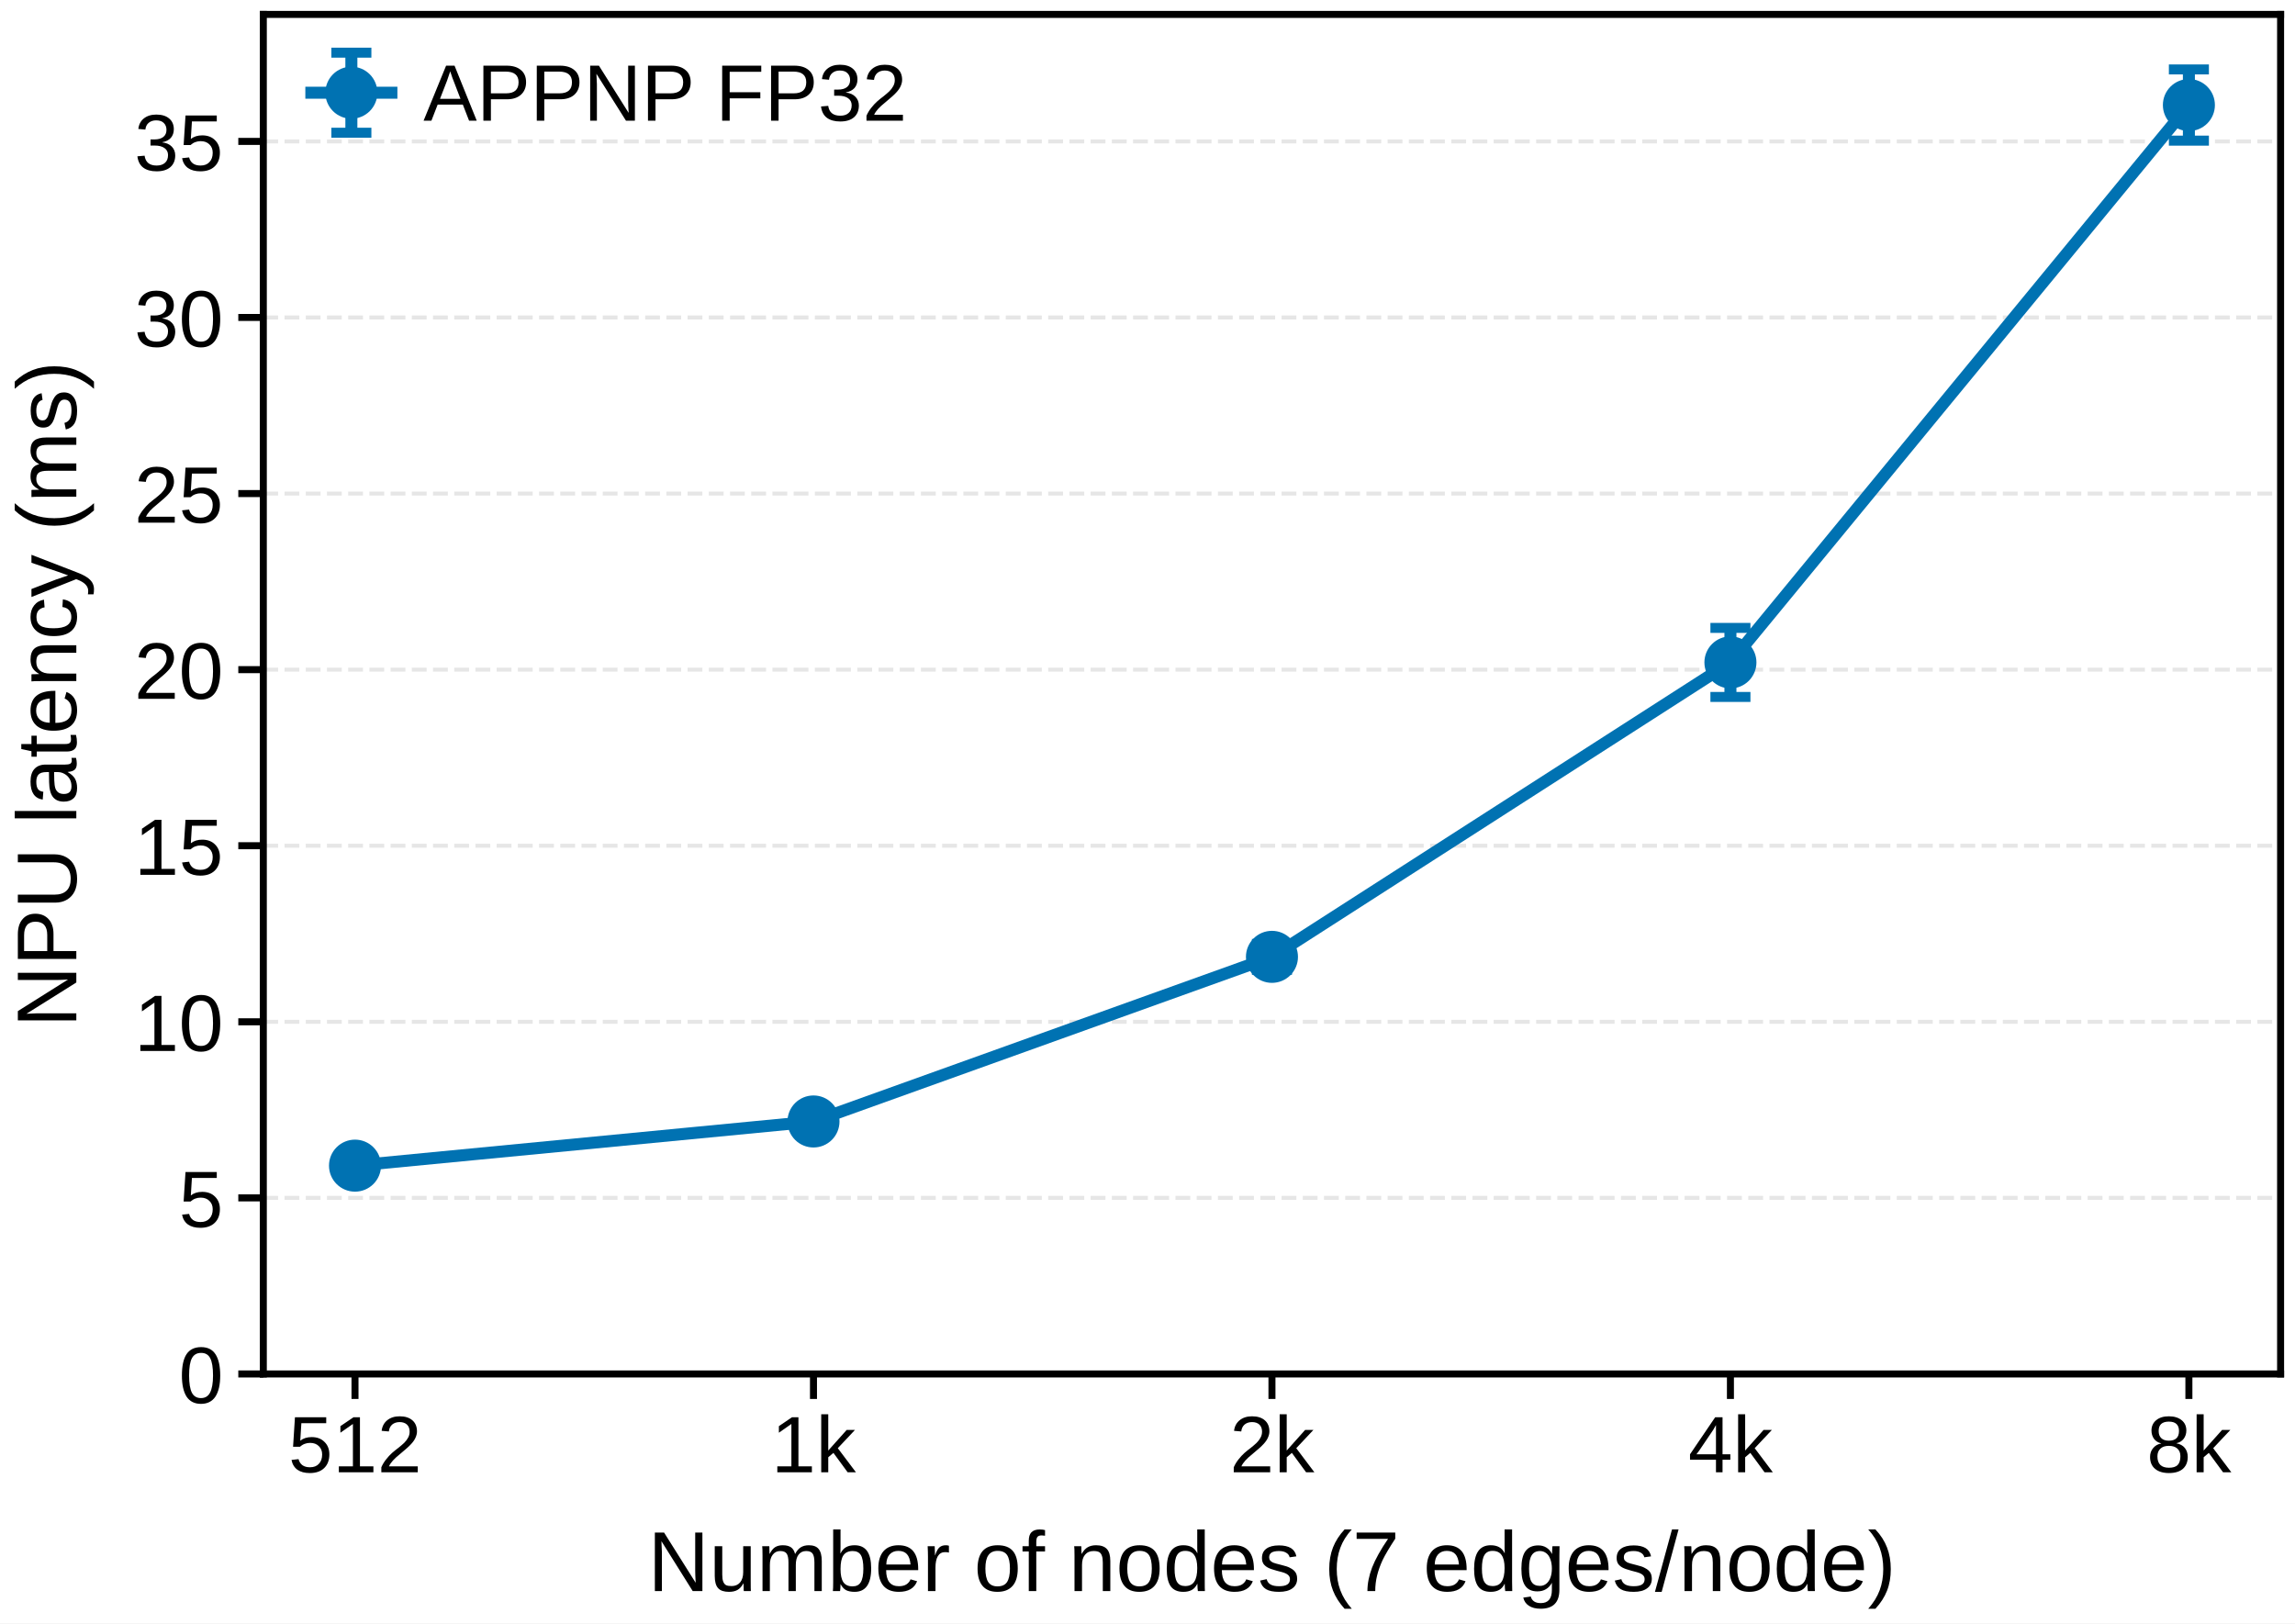
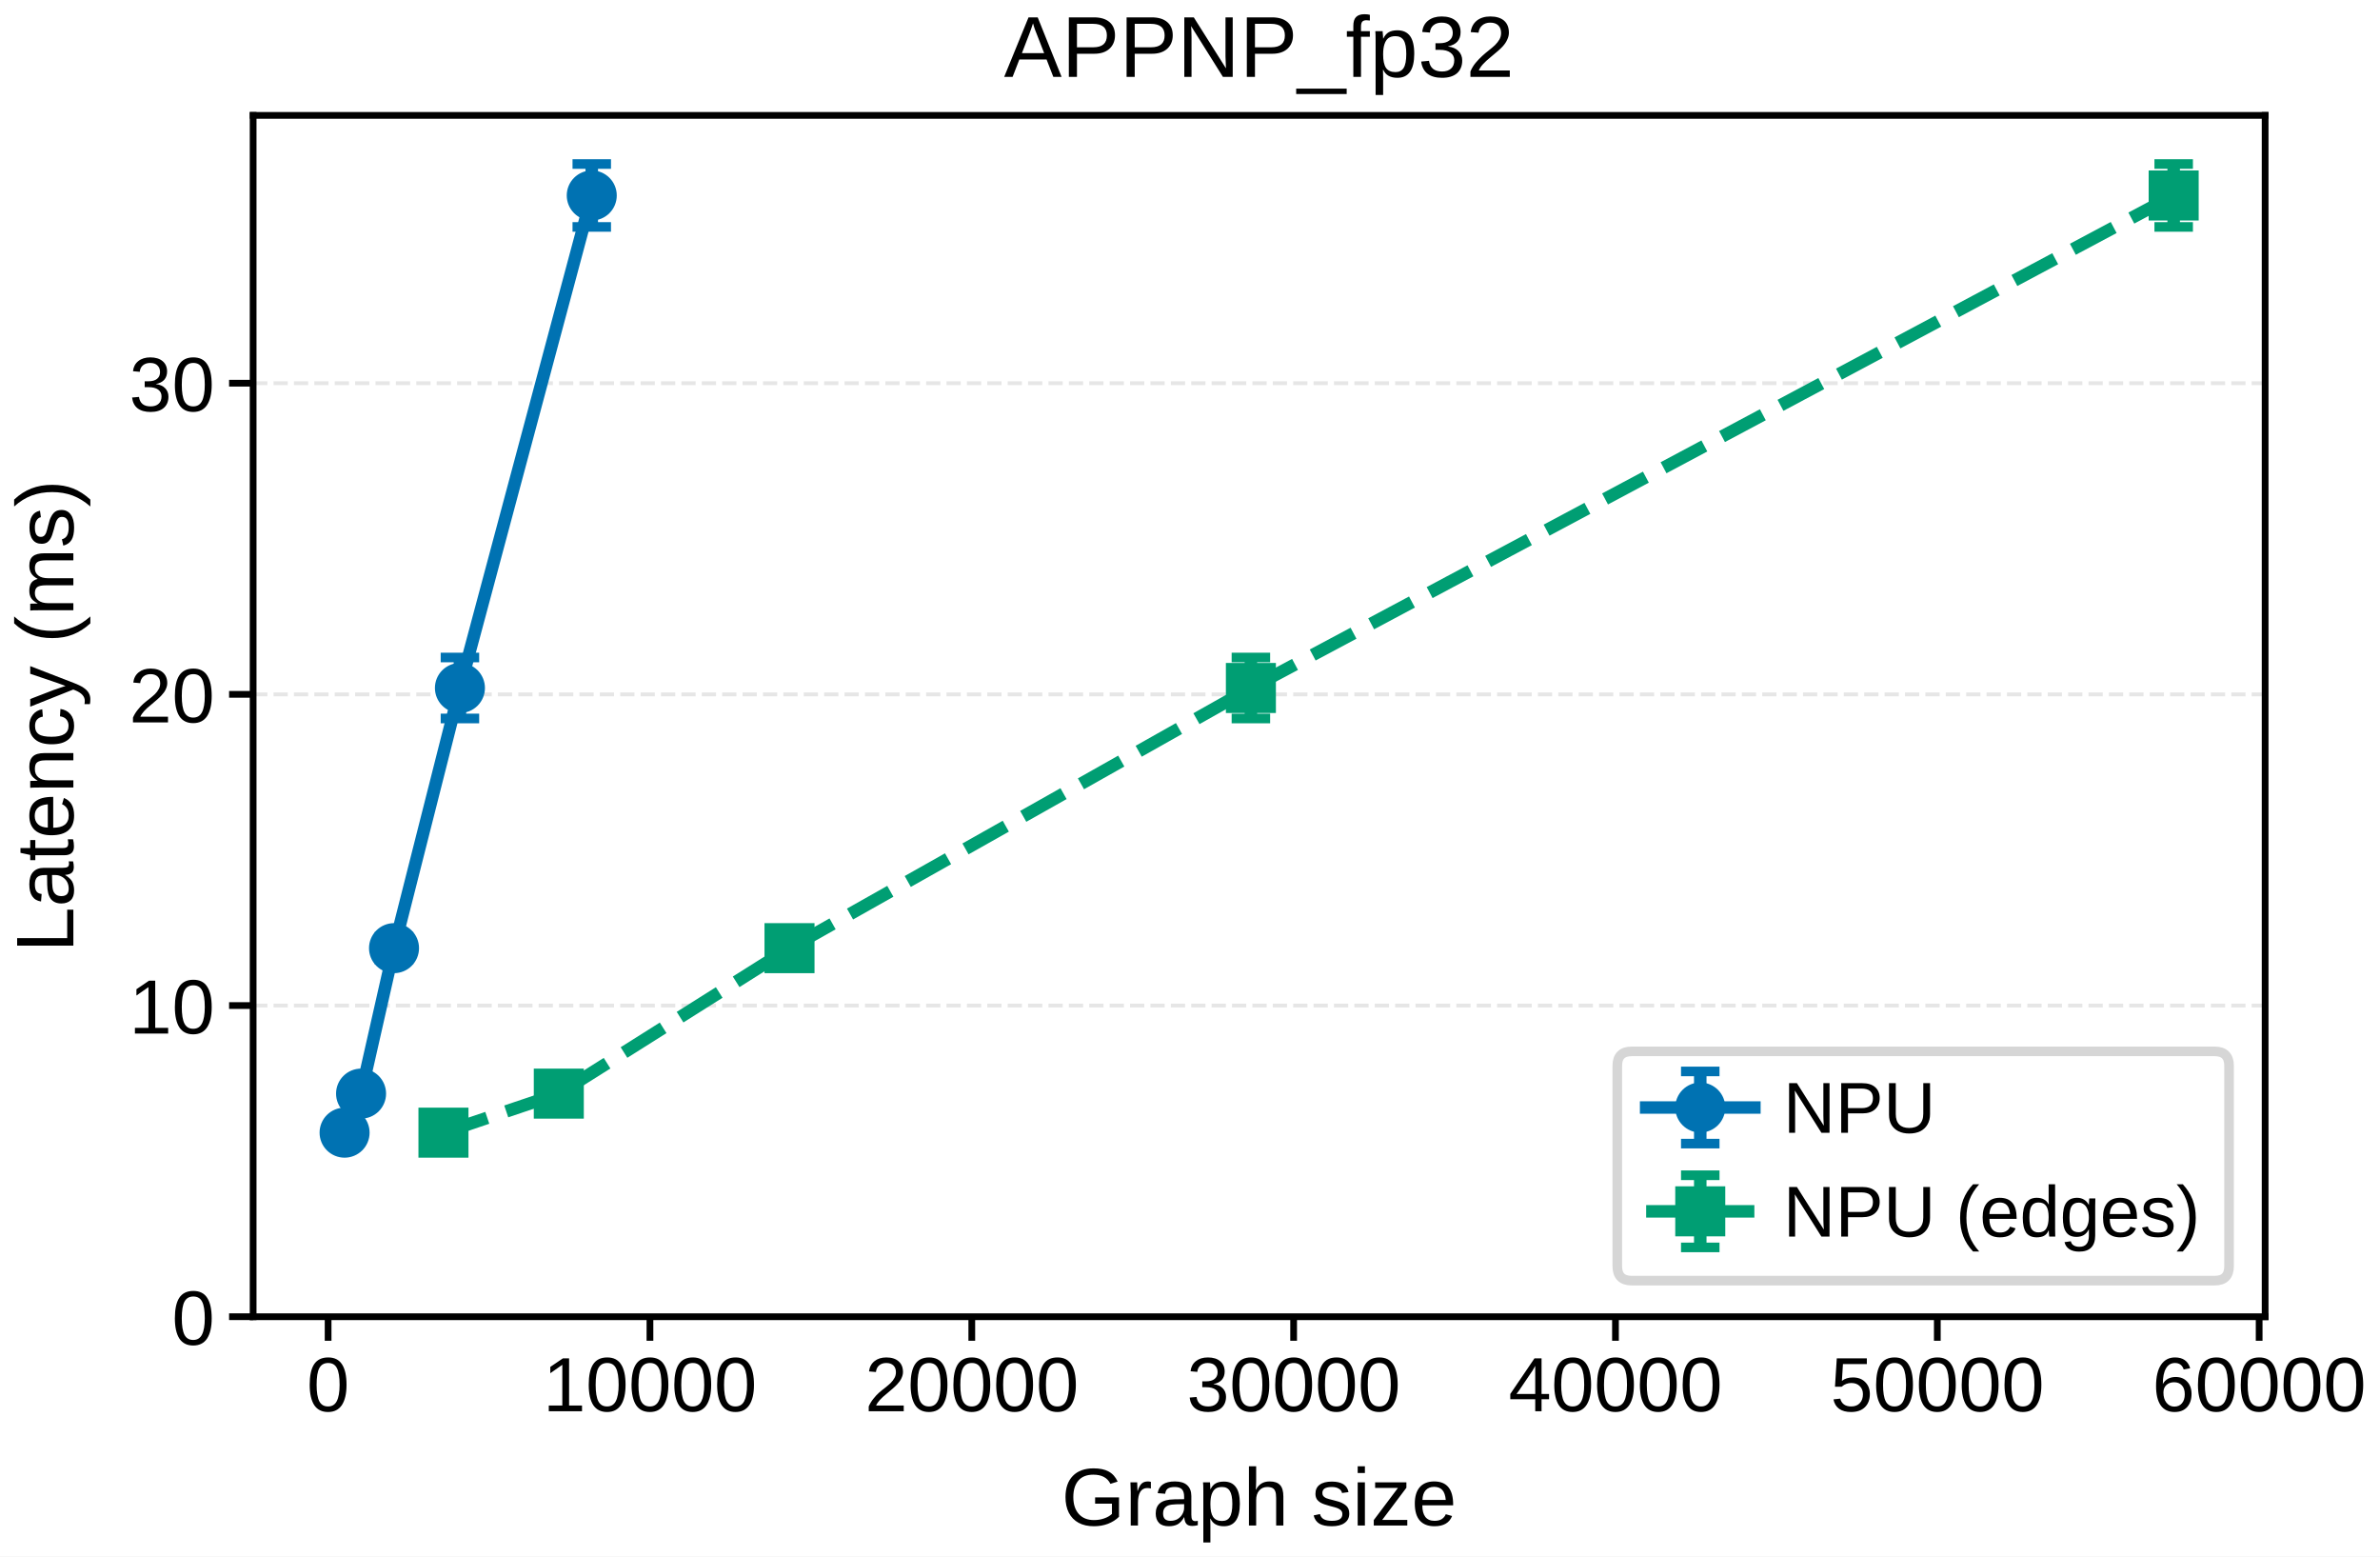
- <svg xmlns="http://www.w3.org/2000/svg" xmlns:xlink="http://www.w3.org/1999/xlink" width="229.355pt" height="162.229pt" viewBox="0 0 229.355 162.229" version="1.1">
+ <svg xmlns="http://www.w3.org/2000/svg" xmlns:xlink="http://www.w3.org/1999/xlink" width="247.416pt" height="161.765pt" viewBox="0 0 247.416 161.765" version="1.1">
  <defs>
    <style type="text/css">*{stroke-linejoin: round; stroke-linecap: butt}</style>
  </defs>
  <g id="figure_1">
    <g id="patch_1">
-       <path d="M 0 162.229 L 229.355 162.229 L 229.355 0 L 0 0 z " style="fill: #ffffff" />
+       <path d="M 0 161.765 L 247.416 161.765 L 247.416 0 L 0 0 z " style="fill: #ffffff" />
    </g>
    <g id="axes_1">
      <g id="patch_2">
-         <path d="M 26.315 137.304 L 227.915 137.304 L 227.915 1.44 L 26.315 1.44 z " style="fill: #ffffff" />
+         <path d="M 26.315 136.84 L 235.475 136.84 L 235.475 11.992 L 26.315 11.992 z " style="fill: #ffffff" />
      </g>
      <g id="matplotlib.axis_1">
        <g id="xtick_1">
          <g id="line2d_1">
            <defs>
              <path id="m5322cc1f83" d="M 0 0 L 0 2.5 " style="stroke: #000000; stroke-width: 0.7" />
            </defs>
            <g>
-               <use xlink:href="#m5322cc1f83" x="35.478" y="137.304" style="stroke: #000000; stroke-width: 0.7" />
+               <use xlink:href="#m5322cc1f83" x="34.109" y="136.84" style="stroke: #000000; stroke-width: 0.7" />
            </g>
          </g>
          <g id="text_1">
-             <text style="font-size: 8px; font-family: 'Arial', 'DejaVu Sans', sans-serif; text-anchor: middle" x="35.478" y="147.128" transform="rotate(-0 35.47835 147.1282)">512</text>
+             <text style="font-size: 8px; font-family: 'Arial', 'DejaVu Sans', sans-serif; text-anchor: middle" x="34.109" y="146.664" transform="rotate(-0 34.10897 146.6645)">0</text>
          </g>
        </g>
        <g id="xtick_2">
          <g id="line2d_2">
            <g>
-               <use xlink:href="#m5322cc1f83" x="81.297" y="137.304" style="stroke: #000000; stroke-width: 0.7" />
+               <use xlink:href="#m5322cc1f83" x="67.566" y="136.84" style="stroke: #000000; stroke-width: 0.7" />
            </g>
          </g>
          <g id="text_2">
-             <text style="font-size: 8px; font-family: 'Arial', 'DejaVu Sans', sans-serif; text-anchor: middle" x="81.297" y="147.128" transform="rotate(-0 81.29654 147.1282)">1k</text>
+             <text style="font-size: 8px; font-family: 'Arial', 'DejaVu Sans', sans-serif; text-anchor: middle" x="67.566" y="146.664" transform="rotate(-0 67.56643 146.6645)">10000</text>
          </g>
        </g>
        <g id="xtick_3">
          <g id="line2d_3">
            <g>
-               <use xlink:href="#m5322cc1f83" x="127.115" y="137.304" style="stroke: #000000; stroke-width: 0.7" />
+               <use xlink:href="#m5322cc1f83" x="101.024" y="136.84" style="stroke: #000000; stroke-width: 0.7" />
            </g>
          </g>
          <g id="text_3">
-             <text style="font-size: 8px; font-family: 'Arial', 'DejaVu Sans', sans-serif; text-anchor: middle" x="127.115" y="147.128" transform="rotate(-0 127.1147 147.1282)">2k</text>
+             <text style="font-size: 8px; font-family: 'Arial', 'DejaVu Sans', sans-serif; text-anchor: middle" x="101.024" y="146.664" transform="rotate(-0 101.0239 146.6645)">20000</text>
          </g>
        </g>
        <g id="xtick_4">
          <g id="line2d_4">
            <g>
-               <use xlink:href="#m5322cc1f83" x="172.933" y="137.304" style="stroke: #000000; stroke-width: 0.7" />
+               <use xlink:href="#m5322cc1f83" x="134.481" y="136.84" style="stroke: #000000; stroke-width: 0.7" />
            </g>
          </g>
          <g id="text_4">
-             <text style="font-size: 8px; font-family: 'Arial', 'DejaVu Sans', sans-serif; text-anchor: middle" x="172.933" y="147.128" transform="rotate(-0 172.9329 147.1282)">4k</text>
+             <text style="font-size: 8px; font-family: 'Arial', 'DejaVu Sans', sans-serif; text-anchor: middle" x="134.481" y="146.664" transform="rotate(-0 134.4814 146.6645)">30000</text>
          </g>
        </g>
        <g id="xtick_5">
          <g id="line2d_5">
            <g>
-               <use xlink:href="#m5322cc1f83" x="218.751" y="137.304" style="stroke: #000000; stroke-width: 0.7" />
+               <use xlink:href="#m5322cc1f83" x="167.939" y="136.84" style="stroke: #000000; stroke-width: 0.7" />
            </g>
          </g>
          <g id="text_5">
-             <text style="font-size: 8px; font-family: 'Arial', 'DejaVu Sans', sans-serif; text-anchor: middle" x="218.751" y="147.128" transform="rotate(-0 218.7511 147.1282)">8k</text>
-           </g>
-         </g>
-         <g id="text_6">
-           <text style="font-size: 8.5px; font-family: 'Arial', 'DejaVu Sans', sans-serif; text-anchor: middle" x="127.115" y="159" transform="rotate(-0 127.1147 159)">Number of nodes (7 edges/node)</text>
+             <text style="font-size: 8px; font-family: 'Arial', 'DejaVu Sans', sans-serif; text-anchor: middle" x="167.939" y="146.664" transform="rotate(-0 167.9388 146.6645)">40000</text>
+           </g>
+         </g>
+         <g id="xtick_6">
+           <g id="line2d_6">
+             <g>
+               <use xlink:href="#m5322cc1f83" x="201.396" y="136.84" style="stroke: #000000; stroke-width: 0.7" />
+             </g>
+           </g>
+           <g id="text_6">
+             <text style="font-size: 8px; font-family: 'Arial', 'DejaVu Sans', sans-serif; text-anchor: middle" x="201.396" y="146.664" transform="rotate(-0 201.3963 146.6645)">50000</text>
+           </g>
+         </g>
+         <g id="xtick_7">
+           <g id="line2d_7">
+             <g>
+               <use xlink:href="#m5322cc1f83" x="234.854" y="136.84" style="stroke: #000000; stroke-width: 0.7" />
+             </g>
+           </g>
+           <g id="text_7">
+             <text style="font-size: 8px; font-family: 'Arial', 'DejaVu Sans', sans-serif; text-anchor: middle" x="234.854" y="146.664" transform="rotate(-0 234.8537 146.6645)">60000</text>
+           </g>
+         </g>
+         <g id="text_8">
+           <text style="font-size: 8.5px; font-family: 'Arial', 'DejaVu Sans', sans-serif; text-anchor: middle" x="130.895" y="158.536" transform="rotate(-0 130.8947 158.5363)">Graph size</text>
        </g>
      </g>
      <g id="matplotlib.axis_2">
        <g id="ytick_1">
-           <g id="line2d_6">
-             <path d="M 26.315 137.304 L 227.915 137.304 " clip-path="url(#pe92c45240e)" style="fill: none; stroke-dasharray: 1.48,0.64; stroke-dashoffset: 0; stroke: #b8b8b8; stroke-opacity: 0.35; stroke-width: 0.4" />
-           </g>
-           <g id="line2d_7">
+           <g id="line2d_8">
+             <path d="M 26.315 136.84 L 235.475 136.84 " clip-path="url(#p6d4c23864c)" style="fill: none; stroke-dasharray: 1.48,0.64; stroke-dashoffset: 0; stroke: #b8b8b8; stroke-opacity: 0.35; stroke-width: 0.4" />
+           </g>
+           <g id="line2d_9">
            <defs>
              <path id="m4a3032c1a7" d="M 0 0 L -2.5 0 " style="stroke: #000000; stroke-width: 0.7" />
            </defs>
            <g>
-               <use xlink:href="#m4a3032c1a7" x="26.315" y="137.304" style="stroke: #000000; stroke-width: 0.7" />
-             </g>
-           </g>
-           <g id="text_7">
-             <text style="font-size: 8px; font-family: 'Arial', 'DejaVu Sans', sans-serif; text-anchor: end" x="22.315" y="140.216" transform="rotate(-0 22.31472 140.2161)">0</text>
+               <use xlink:href="#m4a3032c1a7" x="26.315" y="136.84" style="stroke: #000000; stroke-width: 0.7" />
+             </g>
+           </g>
+           <g id="text_9">
+             <text style="font-size: 8px; font-family: 'Arial', 'DejaVu Sans', sans-serif; text-anchor: end" x="22.315" y="139.752" transform="rotate(-0 22.31472 139.7524)">0</text>
          </g>
        </g>
        <g id="ytick_2">
-           <g id="line2d_8">
-             <path d="M 26.315 119.708 L 227.915 119.708 " clip-path="url(#pe92c45240e)" style="fill: none; stroke-dasharray: 1.48,0.64; stroke-dashoffset: 0; stroke: #b8b8b8; stroke-opacity: 0.35; stroke-width: 0.4" />
-           </g>
-           <g id="line2d_9">
-             <g>
-               <use xlink:href="#m4a3032c1a7" x="26.315" y="119.708" style="stroke: #000000; stroke-width: 0.7" />
-             </g>
-           </g>
-           <g id="text_8">
-             <text style="font-size: 8px; font-family: 'Arial', 'DejaVu Sans', sans-serif; text-anchor: end" x="22.315" y="122.62" transform="rotate(-0 22.31472 122.6198)">5</text>
+           <g id="line2d_10">
+             <path d="M 26.315 104.501 L 235.475 104.501 " clip-path="url(#p6d4c23864c)" style="fill: none; stroke-dasharray: 1.48,0.64; stroke-dashoffset: 0; stroke: #b8b8b8; stroke-opacity: 0.35; stroke-width: 0.4" />
+           </g>
+           <g id="line2d_11">
+             <g>
+               <use xlink:href="#m4a3032c1a7" x="26.315" y="104.501" style="stroke: #000000; stroke-width: 0.7" />
+             </g>
+           </g>
+           <g id="text_10">
+             <text style="font-size: 8px; font-family: 'Arial', 'DejaVu Sans', sans-serif; text-anchor: end" x="22.315" y="107.413" transform="rotate(-0 22.31472 107.4133)">10</text>
          </g>
        </g>
        <g id="ytick_3">
-           <g id="line2d_10">
-             <path d="M 26.315 102.111 L 227.915 102.111 " clip-path="url(#pe92c45240e)" style="fill: none; stroke-dasharray: 1.48,0.64; stroke-dashoffset: 0; stroke: #b8b8b8; stroke-opacity: 0.35; stroke-width: 0.4" />
-           </g>
-           <g id="line2d_11">
-             <g>
-               <use xlink:href="#m4a3032c1a7" x="26.315" y="102.111" style="stroke: #000000; stroke-width: 0.7" />
-             </g>
-           </g>
-           <g id="text_9">
-             <text style="font-size: 8px; font-family: 'Arial', 'DejaVu Sans', sans-serif; text-anchor: end" x="22.315" y="105.024" transform="rotate(-0 22.31472 105.0236)">10</text>
+           <g id="line2d_12">
+             <path d="M 26.315 72.162 L 235.475 72.162 " clip-path="url(#p6d4c23864c)" style="fill: none; stroke-dasharray: 1.48,0.64; stroke-dashoffset: 0; stroke: #b8b8b8; stroke-opacity: 0.35; stroke-width: 0.4" />
+           </g>
+           <g id="line2d_13">
+             <g>
+               <use xlink:href="#m4a3032c1a7" x="26.315" y="72.162" style="stroke: #000000; stroke-width: 0.7" />
+             </g>
+           </g>
+           <g id="text_11">
+             <text style="font-size: 8px; font-family: 'Arial', 'DejaVu Sans', sans-serif; text-anchor: end" x="22.315" y="75.074" transform="rotate(-0 22.31472 75.07418)">20</text>
          </g>
        </g>
        <g id="ytick_4">
-           <g id="line2d_12">
-             <path d="M 26.315 84.515 L 227.915 84.515 " clip-path="url(#pe92c45240e)" style="fill: none; stroke-dasharray: 1.48,0.64; stroke-dashoffset: 0; stroke: #b8b8b8; stroke-opacity: 0.35; stroke-width: 0.4" />
-           </g>
-           <g id="line2d_13">
-             <g>
-               <use xlink:href="#m4a3032c1a7" x="26.315" y="84.515" style="stroke: #000000; stroke-width: 0.7" />
-             </g>
-           </g>
-           <g id="text_10">
-             <text style="font-size: 8px; font-family: 'Arial', 'DejaVu Sans', sans-serif; text-anchor: end" x="22.315" y="87.427" transform="rotate(-0 22.31472 87.42731)">15</text>
-           </g>
-         </g>
-         <g id="ytick_5">
          <g id="line2d_14">
-             <path d="M 26.315 66.919 L 227.915 66.919 " clip-path="url(#pe92c45240e)" style="fill: none; stroke-dasharray: 1.48,0.64; stroke-dashoffset: 0; stroke: #b8b8b8; stroke-opacity: 0.35; stroke-width: 0.4" />
+             <path d="M 26.315 39.823 L 235.475 39.823 " clip-path="url(#p6d4c23864c)" style="fill: none; stroke-dasharray: 1.48,0.64; stroke-dashoffset: 0; stroke: #b8b8b8; stroke-opacity: 0.35; stroke-width: 0.4" />
          </g>
          <g id="line2d_15">
            <g>
-               <use xlink:href="#m4a3032c1a7" x="26.315" y="66.919" style="stroke: #000000; stroke-width: 0.7" />
-             </g>
-           </g>
-           <g id="text_11">
-             <text style="font-size: 8px; font-family: 'Arial', 'DejaVu Sans', sans-serif; text-anchor: end" x="22.315" y="69.831" transform="rotate(-0 22.31472 69.83104)">20</text>
-           </g>
-         </g>
-         <g id="ytick_6">
-           <g id="line2d_16">
-             <path d="M 26.315 49.323 L 227.915 49.323 " clip-path="url(#pe92c45240e)" style="fill: none; stroke-dasharray: 1.48,0.64; stroke-dashoffset: 0; stroke: #b8b8b8; stroke-opacity: 0.35; stroke-width: 0.4" />
-           </g>
-           <g id="line2d_17">
-             <g>
-               <use xlink:href="#m4a3032c1a7" x="26.315" y="49.323" style="stroke: #000000; stroke-width: 0.7" />
+               <use xlink:href="#m4a3032c1a7" x="26.315" y="39.823" style="stroke: #000000; stroke-width: 0.7" />
            </g>
          </g>
          <g id="text_12">
-             <text style="font-size: 8px; font-family: 'Arial', 'DejaVu Sans', sans-serif; text-anchor: end" x="22.315" y="52.235" transform="rotate(-0 22.31472 52.23477)">25</text>
-           </g>
-         </g>
-         <g id="ytick_7">
-           <g id="line2d_18">
-             <path d="M 26.315 31.726 L 227.915 31.726 " clip-path="url(#pe92c45240e)" style="fill: none; stroke-dasharray: 1.48,0.64; stroke-dashoffset: 0; stroke: #b8b8b8; stroke-opacity: 0.35; stroke-width: 0.4" />
-           </g>
-           <g id="line2d_19">
-             <g>
-               <use xlink:href="#m4a3032c1a7" x="26.315" y="31.726" style="stroke: #000000; stroke-width: 0.7" />
-             </g>
-           </g>
-           <g id="text_13">
-             <text style="font-size: 8px; font-family: 'Arial', 'DejaVu Sans', sans-serif; text-anchor: end" x="22.315" y="34.639" transform="rotate(-0 22.31472 34.63851)">30</text>
-           </g>
-         </g>
-         <g id="ytick_8">
-           <g id="line2d_20">
-             <path d="M 26.315 14.13 L 227.915 14.13 " clip-path="url(#pe92c45240e)" style="fill: none; stroke-dasharray: 1.48,0.64; stroke-dashoffset: 0; stroke: #b8b8b8; stroke-opacity: 0.35; stroke-width: 0.4" />
-           </g>
-           <g id="line2d_21">
-             <g>
-               <use xlink:href="#m4a3032c1a7" x="26.315" y="14.13" style="stroke: #000000; stroke-width: 0.7" />
-             </g>
-           </g>
-           <g id="text_14">
-             <text style="font-size: 8px; font-family: 'Arial', 'DejaVu Sans', sans-serif; text-anchor: end" x="22.315" y="17.042" transform="rotate(-0 22.31472 17.04224)">35</text>
-           </g>
-         </g>
-         <g id="text_15">
-           <text style="font-size: 8.5px; font-family: 'Arial', 'DejaVu Sans', sans-serif; text-anchor: middle" x="7.628" y="69.372" transform="rotate(-90 7.628232 69.372)">NPU latency (ms)</text>
+             <text style="font-size: 8px; font-family: 'Arial', 'DejaVu Sans', sans-serif; text-anchor: end" x="22.315" y="42.735" transform="rotate(-0 22.31472 42.7351)">30</text>
+           </g>
+         </g>
+         <g id="text_13">
+           <text style="font-size: 8.5px; font-family: 'Arial', 'DejaVu Sans', sans-serif; text-anchor: middle" x="7.628" y="74.416" transform="rotate(-90 7.628232 74.41625)">Latency (ms)</text>
        </g>
      </g>
      <g id="LineCollection_1">
-         <path d="M 35.478 116.924 L 35.478 116.049 " clip-path="url(#pe92c45240e)" style="fill: none; stroke: #0072b2; stroke-width: 1.2" />
-         <path d="M 81.297 112.757 L 81.297 111.387 " clip-path="url(#pe92c45240e)" style="fill: none; stroke: #0072b2; stroke-width: 1.2" />
-         <path d="M 127.115 96.917 L 127.115 94.325 " clip-path="url(#pe92c45240e)" style="fill: none; stroke: #0072b2; stroke-width: 1.2" />
-         <path d="M 172.933 69.646 L 172.933 62.747 " clip-path="url(#pe92c45240e)" style="fill: none; stroke: #0072b2; stroke-width: 1.2" />
-         <path d="M 218.751 14.055 L 218.751 6.939 " clip-path="url(#pe92c45240e)" style="fill: none; stroke: #0072b2; stroke-width: 1.2" />
-       </g>
-       <g id="line2d_22">
+         <path d="M 35.822 118.113 L 35.822 117.309 " clip-path="url(#p6d4c23864c)" style="fill: none; stroke: #0072b2; stroke-width: 1.3" />
+         <path d="M 37.535 114.284 L 37.535 113.024 " clip-path="url(#p6d4c23864c)" style="fill: none; stroke: #0072b2; stroke-width: 1.3" />
+         <path d="M 40.961 99.728 L 40.961 97.346 " clip-path="url(#p6d4c23864c)" style="fill: none; stroke: #0072b2; stroke-width: 1.3" />
+         <path d="M 47.813 74.668 L 47.813 68.328 " clip-path="url(#p6d4c23864c)" style="fill: none; stroke: #0072b2; stroke-width: 1.3" />
+         <path d="M 61.517 23.585 L 61.517 17.046 " clip-path="url(#p6d4c23864c)" style="fill: none; stroke: #0072b2; stroke-width: 1.3" />
+       </g>
+       <g id="line2d_16">
        <defs>
          <path id="ma485dbab5a" d="M 2 0 L -2 -0 " style="stroke: #0072b2" />
        </defs>
-         <g clip-path="url(#pe92c45240e)">
-           <use xlink:href="#ma485dbab5a" x="35.478" y="116.924" style="fill: #0072b2; stroke: #0072b2" />
-           <use xlink:href="#ma485dbab5a" x="81.297" y="112.757" style="fill: #0072b2; stroke: #0072b2" />
-           <use xlink:href="#ma485dbab5a" x="127.115" y="96.917" style="fill: #0072b2; stroke: #0072b2" />
-           <use xlink:href="#ma485dbab5a" x="172.933" y="69.646" style="fill: #0072b2; stroke: #0072b2" />
-           <use xlink:href="#ma485dbab5a" x="218.751" y="14.055" style="fill: #0072b2; stroke: #0072b2" />
-         </g>
-       </g>
-       <g id="line2d_23">
-         <g clip-path="url(#pe92c45240e)">
-           <use xlink:href="#ma485dbab5a" x="35.478" y="116.049" style="fill: #0072b2; stroke: #0072b2" />
-           <use xlink:href="#ma485dbab5a" x="81.297" y="111.387" style="fill: #0072b2; stroke: #0072b2" />
-           <use xlink:href="#ma485dbab5a" x="127.115" y="94.325" style="fill: #0072b2; stroke: #0072b2" />
-           <use xlink:href="#ma485dbab5a" x="172.933" y="62.747" style="fill: #0072b2; stroke: #0072b2" />
-           <use xlink:href="#ma485dbab5a" x="218.751" y="6.939" style="fill: #0072b2; stroke: #0072b2" />
-         </g>
-       </g>
-       <g id="line2d_24">
-         <path d="M 35.478 116.487 L 81.297 112.072 L 127.115 95.621 L 172.933 66.196 L 218.751 10.497 " clip-path="url(#pe92c45240e)" style="fill: none; stroke: #0072b2; stroke-width: 1.2; stroke-linecap: square" />
+         <g clip-path="url(#p6d4c23864c)">
+           <use xlink:href="#ma485dbab5a" x="35.822" y="118.113" style="fill: #0072b2; stroke: #0072b2" />
+           <use xlink:href="#ma485dbab5a" x="37.535" y="114.284" style="fill: #0072b2; stroke: #0072b2" />
+           <use xlink:href="#ma485dbab5a" x="40.961" y="99.728" style="fill: #0072b2; stroke: #0072b2" />
+           <use xlink:href="#ma485dbab5a" x="47.813" y="74.668" style="fill: #0072b2; stroke: #0072b2" />
+           <use xlink:href="#ma485dbab5a" x="61.517" y="23.585" style="fill: #0072b2; stroke: #0072b2" />
+         </g>
+       </g>
+       <g id="line2d_17">
+         <g clip-path="url(#p6d4c23864c)">
+           <use xlink:href="#ma485dbab5a" x="35.822" y="117.309" style="fill: #0072b2; stroke: #0072b2" />
+           <use xlink:href="#ma485dbab5a" x="37.535" y="113.024" style="fill: #0072b2; stroke: #0072b2" />
+           <use xlink:href="#ma485dbab5a" x="40.961" y="97.346" style="fill: #0072b2; stroke: #0072b2" />
+           <use xlink:href="#ma485dbab5a" x="47.813" y="68.328" style="fill: #0072b2; stroke: #0072b2" />
+           <use xlink:href="#ma485dbab5a" x="61.517" y="17.046" style="fill: #0072b2; stroke: #0072b2" />
+         </g>
+       </g>
+       <g id="LineCollection_2">
+         <path d="M 46.1 118.113 L 46.1 117.309 " clip-path="url(#p6d4c23864c)" style="fill: none; stroke: #009e73; stroke-width: 1.3" />
+         <path d="M 58.091 114.284 L 58.091 113.024 " clip-path="url(#p6d4c23864c)" style="fill: none; stroke: #009e73; stroke-width: 1.3" />
+         <path d="M 82.074 99.728 L 82.074 97.346 " clip-path="url(#p6d4c23864c)" style="fill: none; stroke: #009e73; stroke-width: 1.3" />
+         <path d="M 130.038 74.668 L 130.038 68.328 " clip-path="url(#p6d4c23864c)" style="fill: none; stroke: #009e73; stroke-width: 1.3" />
+         <path d="M 225.967 23.585 L 225.967 17.046 " clip-path="url(#p6d4c23864c)" style="fill: none; stroke: #009e73; stroke-width: 1.3" />
+       </g>
+       <g id="line2d_18">
+         <defs>
+           <path id="m65e7599027" d="M 2 0 L -2 -0 " style="stroke: #009e73" />
+         </defs>
+         <g clip-path="url(#p6d4c23864c)">
+           <use xlink:href="#m65e7599027" x="46.1" y="118.113" style="fill: #009e73; stroke: #009e73" />
+           <use xlink:href="#m65e7599027" x="58.091" y="114.284" style="fill: #009e73; stroke: #009e73" />
+           <use xlink:href="#m65e7599027" x="82.074" y="99.728" style="fill: #009e73; stroke: #009e73" />
+           <use xlink:href="#m65e7599027" x="130.038" y="74.668" style="fill: #009e73; stroke: #009e73" />
+           <use xlink:href="#m65e7599027" x="225.967" y="23.585" style="fill: #009e73; stroke: #009e73" />
+         </g>
+       </g>
+       <g id="line2d_19">
+         <g clip-path="url(#p6d4c23864c)">
+           <use xlink:href="#m65e7599027" x="46.1" y="117.309" style="fill: #009e73; stroke: #009e73" />
+           <use xlink:href="#m65e7599027" x="58.091" y="113.024" style="fill: #009e73; stroke: #009e73" />
+           <use xlink:href="#m65e7599027" x="82.074" y="97.346" style="fill: #009e73; stroke: #009e73" />
+           <use xlink:href="#m65e7599027" x="130.038" y="68.328" style="fill: #009e73; stroke: #009e73" />
+           <use xlink:href="#m65e7599027" x="225.967" y="17.046" style="fill: #009e73; stroke: #009e73" />
+         </g>
+       </g>
+       <g id="line2d_20">
+         <path d="M 35.822 117.711 L 37.535 113.654 L 40.961 98.537 L 47.813 71.498 L 61.517 20.315 " clip-path="url(#p6d4c23864c)" style="fill: none; stroke: #0072b2; stroke-width: 1.3; stroke-linecap: square" />
        <defs>
          <path id="m0823e8c3bf" d="M 0 2.1 C 0.557 2.1 1.091 1.879 1.485 1.485 C 1.879 1.091 2.1 0.557 2.1 0 C 2.1 -0.557 1.879 -1.091 1.485 -1.485 C 1.091 -1.879 0.557 -2.1 0 -2.1 C -0.557 -2.1 -1.091 -1.879 -1.485 -1.485 C -1.879 -1.091 -2.1 -0.557 -2.1 0 C -2.1 0.557 -1.879 1.091 -1.485 1.485 C -1.091 1.879 -0.557 2.1 0 2.1 z " style="stroke: #0072b2" />
        </defs>
-         <g clip-path="url(#pe92c45240e)">
-           <use xlink:href="#m0823e8c3bf" x="35.478" y="116.487" style="fill: #0072b2; stroke: #0072b2" />
-           <use xlink:href="#m0823e8c3bf" x="81.297" y="112.072" style="fill: #0072b2; stroke: #0072b2" />
-           <use xlink:href="#m0823e8c3bf" x="127.115" y="95.621" style="fill: #0072b2; stroke: #0072b2" />
-           <use xlink:href="#m0823e8c3bf" x="172.933" y="66.196" style="fill: #0072b2; stroke: #0072b2" />
-           <use xlink:href="#m0823e8c3bf" x="218.751" y="10.497" style="fill: #0072b2; stroke: #0072b2" />
+         <g clip-path="url(#p6d4c23864c)">
+           <use xlink:href="#m0823e8c3bf" x="35.822" y="117.711" style="fill: #0072b2; stroke: #0072b2" />
+           <use xlink:href="#m0823e8c3bf" x="37.535" y="113.654" style="fill: #0072b2; stroke: #0072b2" />
+           <use xlink:href="#m0823e8c3bf" x="40.961" y="98.537" style="fill: #0072b2; stroke: #0072b2" />
+           <use xlink:href="#m0823e8c3bf" x="47.813" y="71.498" style="fill: #0072b2; stroke: #0072b2" />
+           <use xlink:href="#m0823e8c3bf" x="61.517" y="20.315" style="fill: #0072b2; stroke: #0072b2" />
+         </g>
+       </g>
+       <g id="line2d_21">
+         <path d="M 46.1 117.711 L 58.091 113.654 L 82.074 98.537 L 130.038 71.498 L 225.967 20.315 " clip-path="url(#p6d4c23864c)" style="fill: none; stroke-dasharray: 4.81,2.08; stroke-dashoffset: 0; stroke: #009e73; stroke-width: 1.3" />
+         <defs>
+           <path id="m1f8cf880c4" d="M -2.1 2.1 L 2.1 2.1 L 2.1 -2.1 L -2.1 -2.1 z " style="stroke: #009e73; stroke-linejoin: miter" />
+         </defs>
+         <g clip-path="url(#p6d4c23864c)">
+           <use xlink:href="#m1f8cf880c4" x="46.1" y="117.711" style="fill: #009e73; stroke: #009e73; stroke-linejoin: miter" />
+           <use xlink:href="#m1f8cf880c4" x="58.091" y="113.654" style="fill: #009e73; stroke: #009e73; stroke-linejoin: miter" />
+           <use xlink:href="#m1f8cf880c4" x="82.074" y="98.537" style="fill: #009e73; stroke: #009e73; stroke-linejoin: miter" />
+           <use xlink:href="#m1f8cf880c4" x="130.038" y="71.498" style="fill: #009e73; stroke: #009e73; stroke-linejoin: miter" />
+           <use xlink:href="#m1f8cf880c4" x="225.967" y="20.315" style="fill: #009e73; stroke: #009e73; stroke-linejoin: miter" />
        </g>
      </g>
      <g id="patch_3">
-         <path d="M 26.315 137.304 L 26.315 1.44 " style="fill: none; stroke: #000000; stroke-width: 0.7; stroke-linejoin: miter; stroke-linecap: square" />
+         <path d="M 26.315 136.84 L 26.315 11.992 " style="fill: none; stroke: #000000; stroke-width: 0.7; stroke-linejoin: miter; stroke-linecap: square" />
      </g>
      <g id="patch_4">
-         <path d="M 227.915 137.304 L 227.915 1.44 " style="fill: none; stroke: #000000; stroke-width: 0.7; stroke-linejoin: miter; stroke-linecap: square" />
+         <path d="M 235.475 136.84 L 235.475 11.992 " style="fill: none; stroke: #000000; stroke-width: 0.7; stroke-linejoin: miter; stroke-linecap: square" />
      </g>
      <g id="patch_5">
-         <path d="M 26.315 137.304 L 227.915 137.304 " style="fill: none; stroke: #000000; stroke-width: 0.7; stroke-linejoin: miter; stroke-linecap: square" />
+         <path d="M 26.315 136.84 L 235.475 136.84 " style="fill: none; stroke: #000000; stroke-width: 0.7; stroke-linejoin: miter; stroke-linecap: square" />
      </g>
      <g id="patch_6">
-         <path d="M 26.315 1.44 L 227.915 1.44 " style="fill: none; stroke: #000000; stroke-width: 0.7; stroke-linejoin: miter; stroke-linecap: square" />
+         <path d="M 26.315 11.992 L 235.475 11.992 " style="fill: none; stroke: #000000; stroke-width: 0.7; stroke-linejoin: miter; stroke-linecap: square" />
+       </g>
+       <g id="text_14">
+         <text style="font-size: 9px; font-family: 'Arial', 'DejaVu Sans', sans-serif; text-anchor: middle" x="130.895" y="7.992" transform="rotate(-0 130.8947 7.992246)">APPNP_fp32</text>
      </g>
      <g id="legend_1">
-         <g id="LineCollection_2">
-           <path d="M 35.115 13.264 L 35.115 5.264 " style="fill: none; stroke: #0072b2; stroke-width: 1.2" />
+         <g id="patch_7">
+           <path d="M 169.628 133.09 L 230.225 133.09 Q 231.725 133.09 231.725 131.59 L 231.725 110.763 Q 231.725 109.263 230.225 109.263 L 169.628 109.263 Q 168.128 109.263 168.128 110.763 L 168.128 131.59 Q 168.128 133.09 169.628 133.09 z " style="fill: #ffffff; opacity: 0.8; stroke: #cccccc; stroke-linejoin: miter" />
+         </g>
+         <g id="LineCollection_3">
+           <path d="M 176.753 118.848 L 176.753 111.348 " style="fill: none; stroke: #0072b2; stroke-width: 1.3" />
+         </g>
+         <g id="line2d_22">
+           <g>
+             <use xlink:href="#ma485dbab5a" x="176.753" y="118.848" style="fill: #0072b2; stroke: #0072b2" />
+           </g>
+         </g>
+         <g id="line2d_23">
+           <g>
+             <use xlink:href="#ma485dbab5a" x="176.753" y="111.348" style="fill: #0072b2; stroke: #0072b2" />
+           </g>
+         </g>
+         <g id="line2d_24">
+           <path d="M 171.128 115.098 L 182.378 115.098 " style="fill: none; stroke: #0072b2; stroke-width: 1.3; stroke-linecap: square" />
        </g>
        <g id="line2d_25">
          <g>
-             <use xlink:href="#ma485dbab5a" x="35.115" y="13.264" style="fill: #0072b2; stroke: #0072b2" />
-           </g>
+             <use xlink:href="#m0823e8c3bf" x="176.753" y="115.098" style="fill: #0072b2; stroke: #0072b2" />
+           </g>
+         </g>
+         <g id="text_15">
+           <text style="font-size: 7.5px; font-family: 'Arial', 'DejaVu Sans', sans-serif; text-anchor: start" x="185.378" y="117.723" transform="rotate(-0 185.3782 117.7232)">NPU</text>
+         </g>
+         <g id="LineCollection_4">
+           <path d="M 176.753 129.637 L 176.753 122.137 " style="fill: none; stroke: #009e73; stroke-width: 1.3" />
        </g>
        <g id="line2d_26">
          <g>
-             <use xlink:href="#ma485dbab5a" x="35.115" y="5.264" style="fill: #0072b2; stroke: #0072b2" />
+             <use xlink:href="#m65e7599027" x="176.753" y="129.637" style="fill: #009e73; stroke: #009e73" />
          </g>
        </g>
        <g id="line2d_27">
-           <path d="M 31.115 9.264 L 39.115 9.264 " style="fill: none; stroke: #0072b2; stroke-width: 1.2; stroke-linecap: square" />
+           <g>
+             <use xlink:href="#m65e7599027" x="176.753" y="122.137" style="fill: #009e73; stroke: #009e73" />
+           </g>
        </g>
        <g id="line2d_28">
-           <g>
-             <use xlink:href="#m0823e8c3bf" x="35.115" y="9.264" style="fill: #0072b2; stroke: #0072b2" />
+           <path d="M 171.128 125.887 L 182.378 125.887 " style="fill: none; stroke-dasharray: 4.81,2.08; stroke-dashoffset: 0; stroke: #009e73; stroke-width: 1.3" />
+         </g>
+         <g id="line2d_29">
+           <g>
+             <use xlink:href="#m1f8cf880c4" x="176.753" y="125.887" style="fill: #009e73; stroke: #009e73; stroke-linejoin: miter" />
          </g>
        </g>
        <g id="text_16">
-           <text style="font-size: 8px; font-family: 'Arial', 'DejaVu Sans', sans-serif; text-anchor: start" x="42.315" y="12.064" transform="rotate(-0 42.31472 12.06422)">APPNP FP32</text>
+           <text style="font-size: 7.5px; font-family: 'Arial', 'DejaVu Sans', sans-serif; text-anchor: start" x="185.378" y="128.512" transform="rotate(-0 185.3782 128.5117)">NPU (edges)</text>
        </g>
      </g>
    </g>
  </g>
  <defs>
-     <clipPath id="pe92c45240e">
-       <rect x="26.315" y="1.44" width="201.6" height="135.864" />
+     <clipPath id="p6d4c23864c">
+       <rect x="26.315" y="11.992" width="209.16" height="124.848" />
    </clipPath>
  </defs>
</svg>
